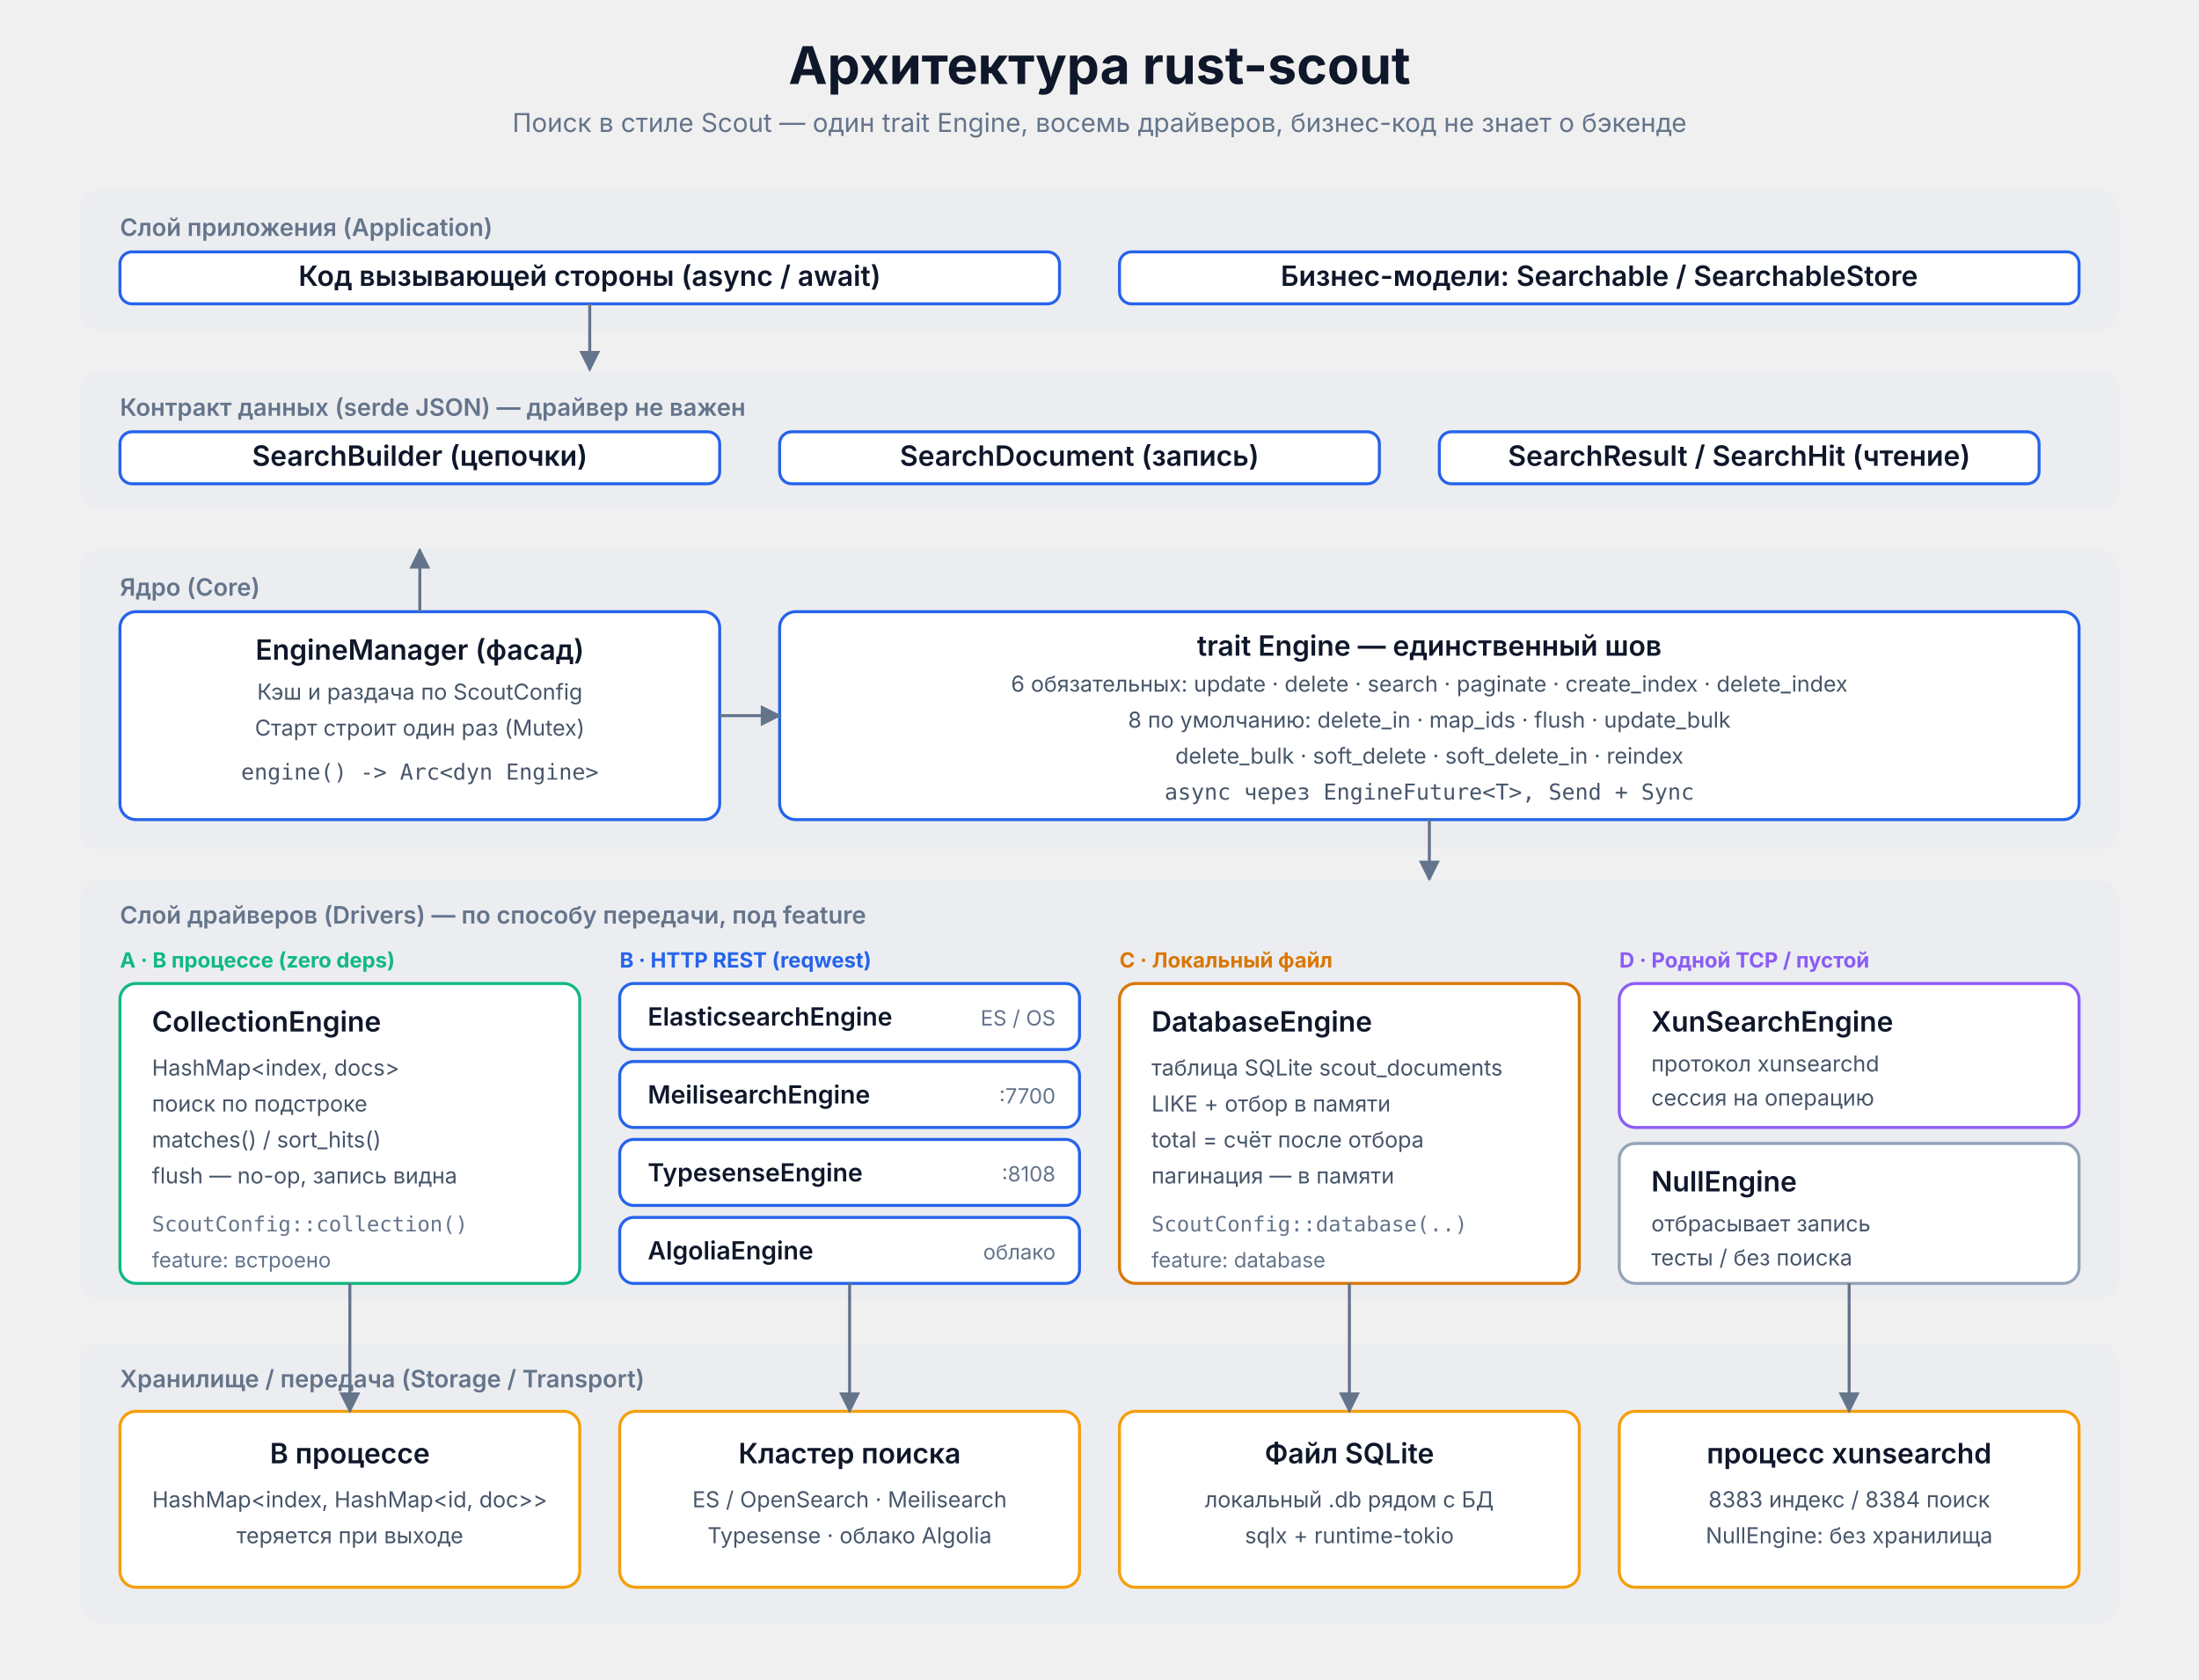
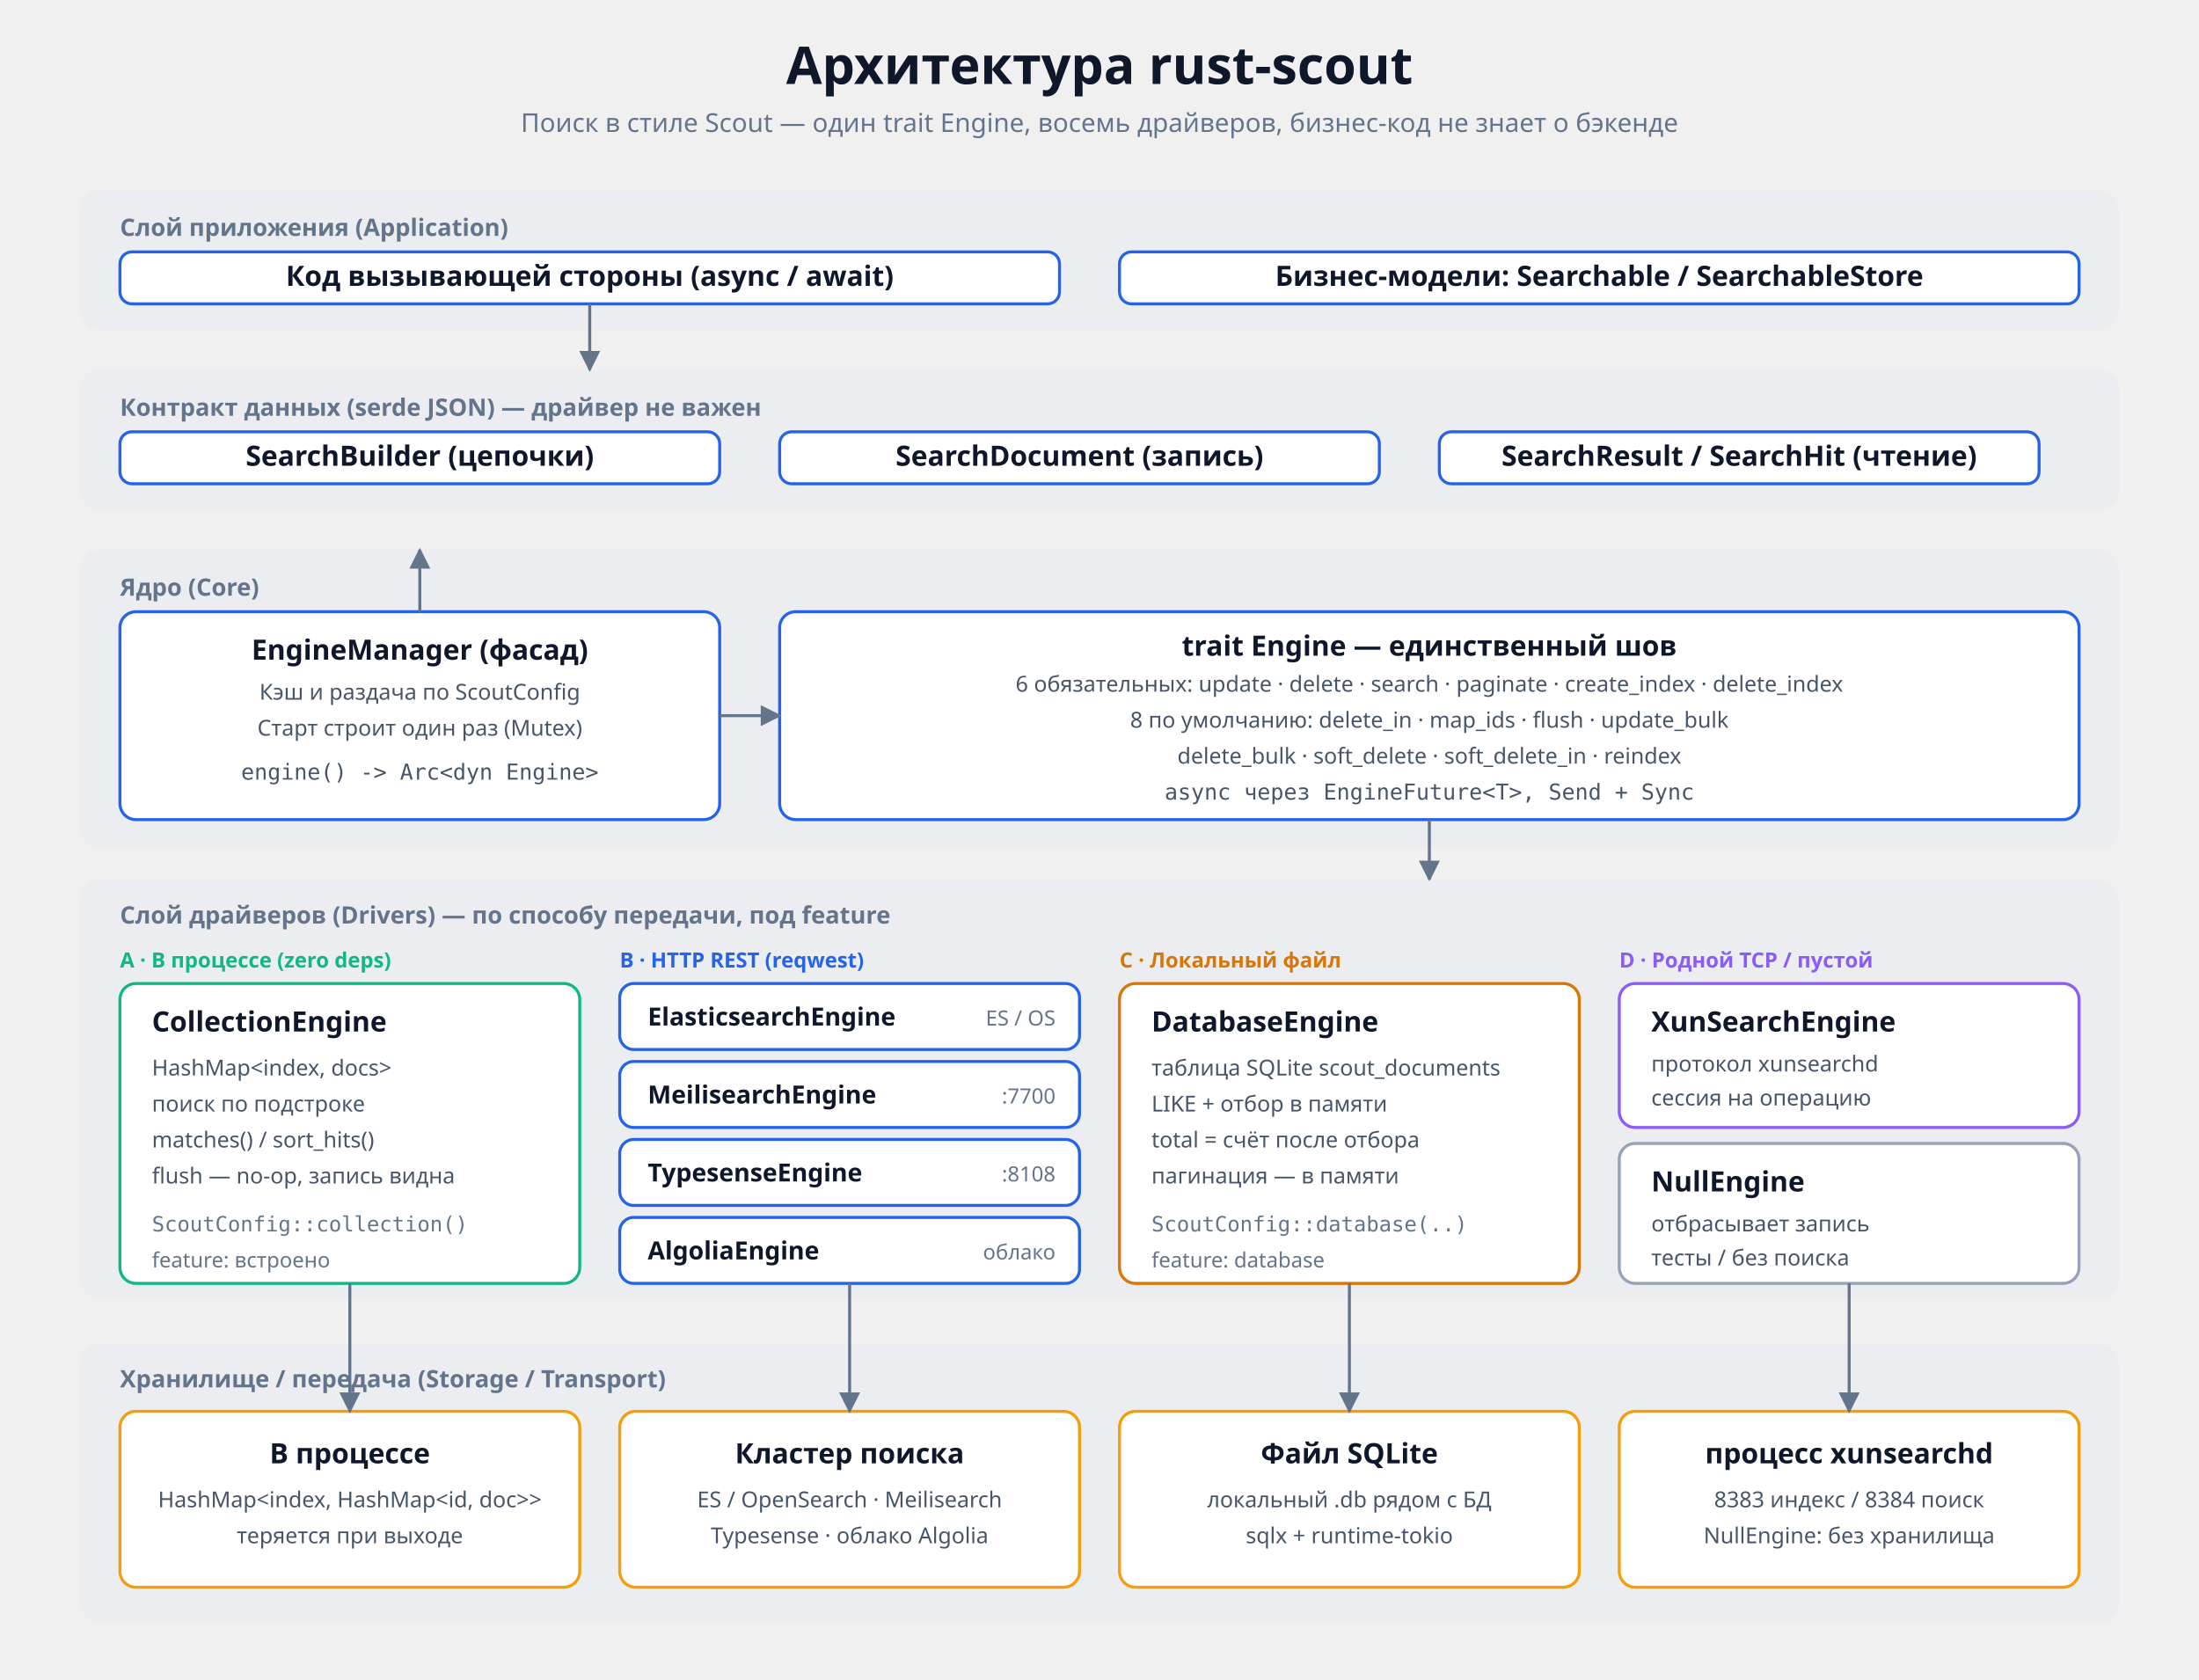
- <svg xmlns="http://www.w3.org/2000/svg" viewBox="0 0 1100 840" font-family="system-ui, -apple-system, 'Segoe UI', sans-serif" role="img" aria-labelledby="archTitle">
+ <svg xmlns="http://www.w3.org/2000/svg" viewBox="0 0 1100 840" font-family="system-ui, sans-serif" role="img" aria-labelledby="archTitle">
  <defs>
    <marker id="arrow" viewBox="0 0 10 10" refX="9" refY="5" markerWidth="7" markerHeight="7" orient="auto-start-reverse">
      <path d="M 0 0 L 10 5 L 0 10 z" fill="#64748b" />
    </marker>
    <style>
      .title { font-size: 26px; font-weight: 700; fill: #0f172a; }
      .sub   { font-size: 13px; fill: #64748b; }
      .layer { fill: #e2e8f0; opacity: 0.35; }
      .box   { fill: #ffffff; stroke: #2563eb; stroke-width: 1.5; }
      .box-core { stroke: #2563eb; }
      .box-mem  { stroke: #10b981; }
      .box-http { stroke: #2563eb; }
      .box-db   { stroke: #d97706; }
      .box-tcp  { stroke: #8b5cf6; }
      .box-null { stroke: #94a3b8; }
      .box-data { stroke: #f59e0b; }
      .name  { font-size: 14px; font-weight: 600; fill: #0f172a; }
      .name-s{ font-size: 12.5px; font-weight: 600; fill: #0f172a; }
      .desc  { font-size: 11px; fill: #475569; }
      .desc-s{ font-size: 10.5px; fill: #64748b; }
      .lbl   { font-size: 12px; fill: #64748b; font-weight: 600; }
      .ctag  { font-size: 10.5px; font-weight: 700; }
      .mem   { fill: #10b981; }
      .http  { fill: #2563eb; }
      .db    { fill: #d97706; }
      .tcp   { fill: #8b5cf6; }
      .null  { fill: #64748b; }
-       .mono  { font-family: ui-monospace, SFMono-Regular, Menlo, monospace; }
+       .mono  { font-family: ui-monospace, monospace; }
    </style>
  </defs>
  <text x="550" y="42" text-anchor="middle" class="title">Архитектура rust-scout</text>
  <text x="550" y="66" text-anchor="middle" class="sub">Поиск в стиле Scout — один trait Engine, восемь драйверов, бизнес-код не знает о бэкенде</text>
  <rect x="40" y="95" width="1020" height="70" rx="10" class="layer" />
  <text x="60" y="118" class="lbl">Слой приложения (Application)</text>
  <rect x="60" y="126" width="470" height="26" rx="6" class="box" />
  <text x="295" y="143" text-anchor="middle" class="name">Код вызывающей стороны (async / await)</text>
  <rect x="560" y="126" width="480" height="26" rx="6" class="box" />
  <text x="800" y="143" text-anchor="middle" class="name">Бизнес-модели: Searchable / SearchableStore</text>
  <rect x="40" y="185" width="1020" height="70" rx="10" class="layer" />
  <text x="60" y="208" class="lbl">Контракт данных (serde JSON) — драйвер не важен</text>
  <rect x="60" y="216" width="300" height="26" rx="6" class="box" />
  <text x="210" y="233" text-anchor="middle" class="name">SearchBuilder (цепочки)</text>
  <rect x="390" y="216" width="300" height="26" rx="6" class="box" />
  <text x="540" y="233" text-anchor="middle" class="name">SearchDocument (запись)</text>
  <rect x="720" y="216" width="300" height="26" rx="6" class="box" />
  <text x="870" y="233" text-anchor="middle" class="name">SearchResult / SearchHit (чтение)</text>
  <rect x="40" y="275" width="1020" height="150" rx="10" class="layer" />
  <text x="60" y="298" class="lbl">Ядро (Core)</text>
  <rect x="60" y="306" width="300" height="104" rx="8" class="box box-core" />
  <text x="210" y="330" text-anchor="middle" class="name">EngineManager (фасад)</text>
  <text x="210" y="350" text-anchor="middle" class="desc">Кэш и раздача по ScoutConfig</text>
  <text x="210" y="368" text-anchor="middle" class="desc">Старт строит один раз (Mutex)</text>
  <text x="210" y="390" text-anchor="middle" class="desc mono">engine() -&gt; Arc&lt;dyn Engine&gt;</text>
  <rect x="390" y="306" width="650" height="104" rx="8" class="box box-core" />
  <text x="715" y="328" text-anchor="middle" class="name">trait Engine — единственный шов</text>
  <text x="715" y="346" text-anchor="middle" class="desc">6 обязательных: update · delete · search · paginate · create_index · delete_index</text>
  <text x="715" y="364" text-anchor="middle" class="desc">8 по умолчанию: delete_in · map_ids · flush · update_bulk</text>
  <text x="715" y="382" text-anchor="middle" class="desc">delete_bulk · soft_delete · soft_delete_in · reindex</text>
  <text x="715" y="400" text-anchor="middle" class="desc mono">async через EngineFuture&lt;T&gt;, Send + Sync</text>
  <line x1="210" y1="306" x2="210" y2="275" stroke="#64748b" stroke-width="1.5" marker-end="url(#arrow)" />
  <line x1="360" y1="358" x2="390" y2="358" stroke="#64748b" stroke-width="1.5" marker-end="url(#arrow)" />
  <line x1="715" y1="410" x2="715" y2="440" stroke="#64748b" stroke-width="1.5" marker-end="url(#arrow)" />
  <rect x="40" y="440" width="1020" height="210" rx="10" class="layer" />
  <text x="60" y="462" class="lbl">Слой драйверов (Drivers) — по способу передачи, под feature</text>
  <text x="60" y="484" class="ctag mem">A · В процессе (zero deps)</text>
  <rect x="60" y="492" width="230" height="150" rx="8" class="box box-mem" />
  <text x="76" y="516" class="name">CollectionEngine</text>
  <text x="76" y="538" class="desc">HashMap&lt;index, docs&gt;</text>
  <text x="76" y="556" class="desc">поиск по подстроке</text>
  <text x="76" y="574" class="desc">matches() / sort_hits()</text>
  <text x="76" y="592" class="desc">flush — no-op, запись видна</text>
  <text x="76" y="616" class="desc-s mono">ScoutConfig::collection()</text>
  <text x="76" y="634" class="desc-s">feature: встроено</text>
  <text x="310" y="484" class="ctag http">B · HTTP REST (reqwest)</text>
  <rect x="310" y="492" width="230" height="33" rx="7" class="box box-http" />
  <text x="324" y="513" class="name-s">ElasticsearchEngine</text>
  <text x="528" y="513" text-anchor="end" class="desc-s">ES / OS</text>
  <rect x="310" y="531" width="230" height="33" rx="7" class="box box-http" />
  <text x="324" y="552" class="name-s">MeilisearchEngine</text>
  <text x="528" y="552" text-anchor="end" class="desc-s">:7700</text>
  <rect x="310" y="570" width="230" height="33" rx="7" class="box box-http" />
  <text x="324" y="591" class="name-s">TypesenseEngine</text>
  <text x="528" y="591" text-anchor="end" class="desc-s">:8108</text>
  <rect x="310" y="609" width="230" height="33" rx="7" class="box box-http" />
  <text x="324" y="630" class="name-s">AlgoliaEngine</text>
  <text x="528" y="630" text-anchor="end" class="desc-s">облако</text>
  <text x="560" y="484" class="ctag db">C · Локальный файл</text>
  <rect x="560" y="492" width="230" height="150" rx="8" class="box box-db" />
  <text x="576" y="516" class="name">DatabaseEngine</text>
  <text x="576" y="538" class="desc">таблица SQLite scout_documents</text>
  <text x="576" y="556" class="desc">LIKE + отбор в памяти</text>
  <text x="576" y="574" class="desc">total = счёт после отбора</text>
  <text x="576" y="592" class="desc">пагинация — в памяти</text>
  <text x="576" y="616" class="desc-s mono">ScoutConfig::database(..)</text>
  <text x="576" y="634" class="desc-s">feature: database</text>
  <text x="810" y="484" class="ctag tcp">D · Родной TCP / пустой</text>
  <rect x="810" y="492" width="230" height="72" rx="8" class="box box-tcp" />
  <text x="826" y="516" class="name">XunSearchEngine</text>
  <text x="826" y="536" class="desc">протокол xunsearchd</text>
  <text x="826" y="553" class="desc">сессия на операцию</text>
  <rect x="810" y="572" width="230" height="70" rx="8" class="box box-null" />
  <text x="826" y="596" class="name">NullEngine</text>
  <text x="826" y="616" class="desc">отбрасывает запись</text>
  <text x="826" y="633" class="desc">тесты / без поиска</text>
  <rect x="40" y="672" width="1020" height="140" rx="10" class="layer" />
  <text x="60" y="694" class="lbl">Хранилище / передача (Storage / Transport)</text>
  <rect x="60" y="706" width="230" height="88" rx="8" class="box box-data" />
  <text x="175" y="732" text-anchor="middle" class="name">В процессе</text>
  <text x="175" y="754" text-anchor="middle" class="desc">HashMap&lt;index, HashMap&lt;id, doc&gt;&gt;</text>
  <text x="175" y="772" text-anchor="middle" class="desc">теряется при выходе</text>
  <rect x="310" y="706" width="230" height="88" rx="8" class="box box-data" />
  <text x="425" y="732" text-anchor="middle" class="name">Кластер поиска</text>
  <text x="425" y="754" text-anchor="middle" class="desc">ES / OpenSearch · Meilisearch</text>
  <text x="425" y="772" text-anchor="middle" class="desc">Typesense · облако Algolia</text>
  <rect x="560" y="706" width="230" height="88" rx="8" class="box box-data" />
  <text x="675" y="732" text-anchor="middle" class="name">Файл SQLite</text>
  <text x="675" y="754" text-anchor="middle" class="desc">локальный .db рядом с БД</text>
  <text x="675" y="772" text-anchor="middle" class="desc">sqlx + runtime-tokio</text>
  <rect x="810" y="706" width="230" height="88" rx="8" class="box box-data" />
  <text x="925" y="732" text-anchor="middle" class="name">процесс xunsearchd</text>
  <text x="925" y="754" text-anchor="middle" class="desc">8383 индекс / 8384 поиск</text>
  <text x="925" y="772" text-anchor="middle" class="desc">NullEngine: без хранилища</text>
  <line x1="175" y1="642" x2="175" y2="706" stroke="#64748b" stroke-width="1.5" marker-end="url(#arrow)" />
  <line x1="425" y1="642" x2="425" y2="706" stroke="#64748b" stroke-width="1.5" marker-end="url(#arrow)" />
  <line x1="675" y1="642" x2="675" y2="706" stroke="#64748b" stroke-width="1.5" marker-end="url(#arrow)" />
  <line x1="925" y1="642" x2="925" y2="706" stroke="#64748b" stroke-width="1.5" marker-end="url(#arrow)" />
  <line x1="295" y1="152" x2="295" y2="185" stroke="#64748b" stroke-width="1.5" marker-end="url(#arrow)" />
</svg>
